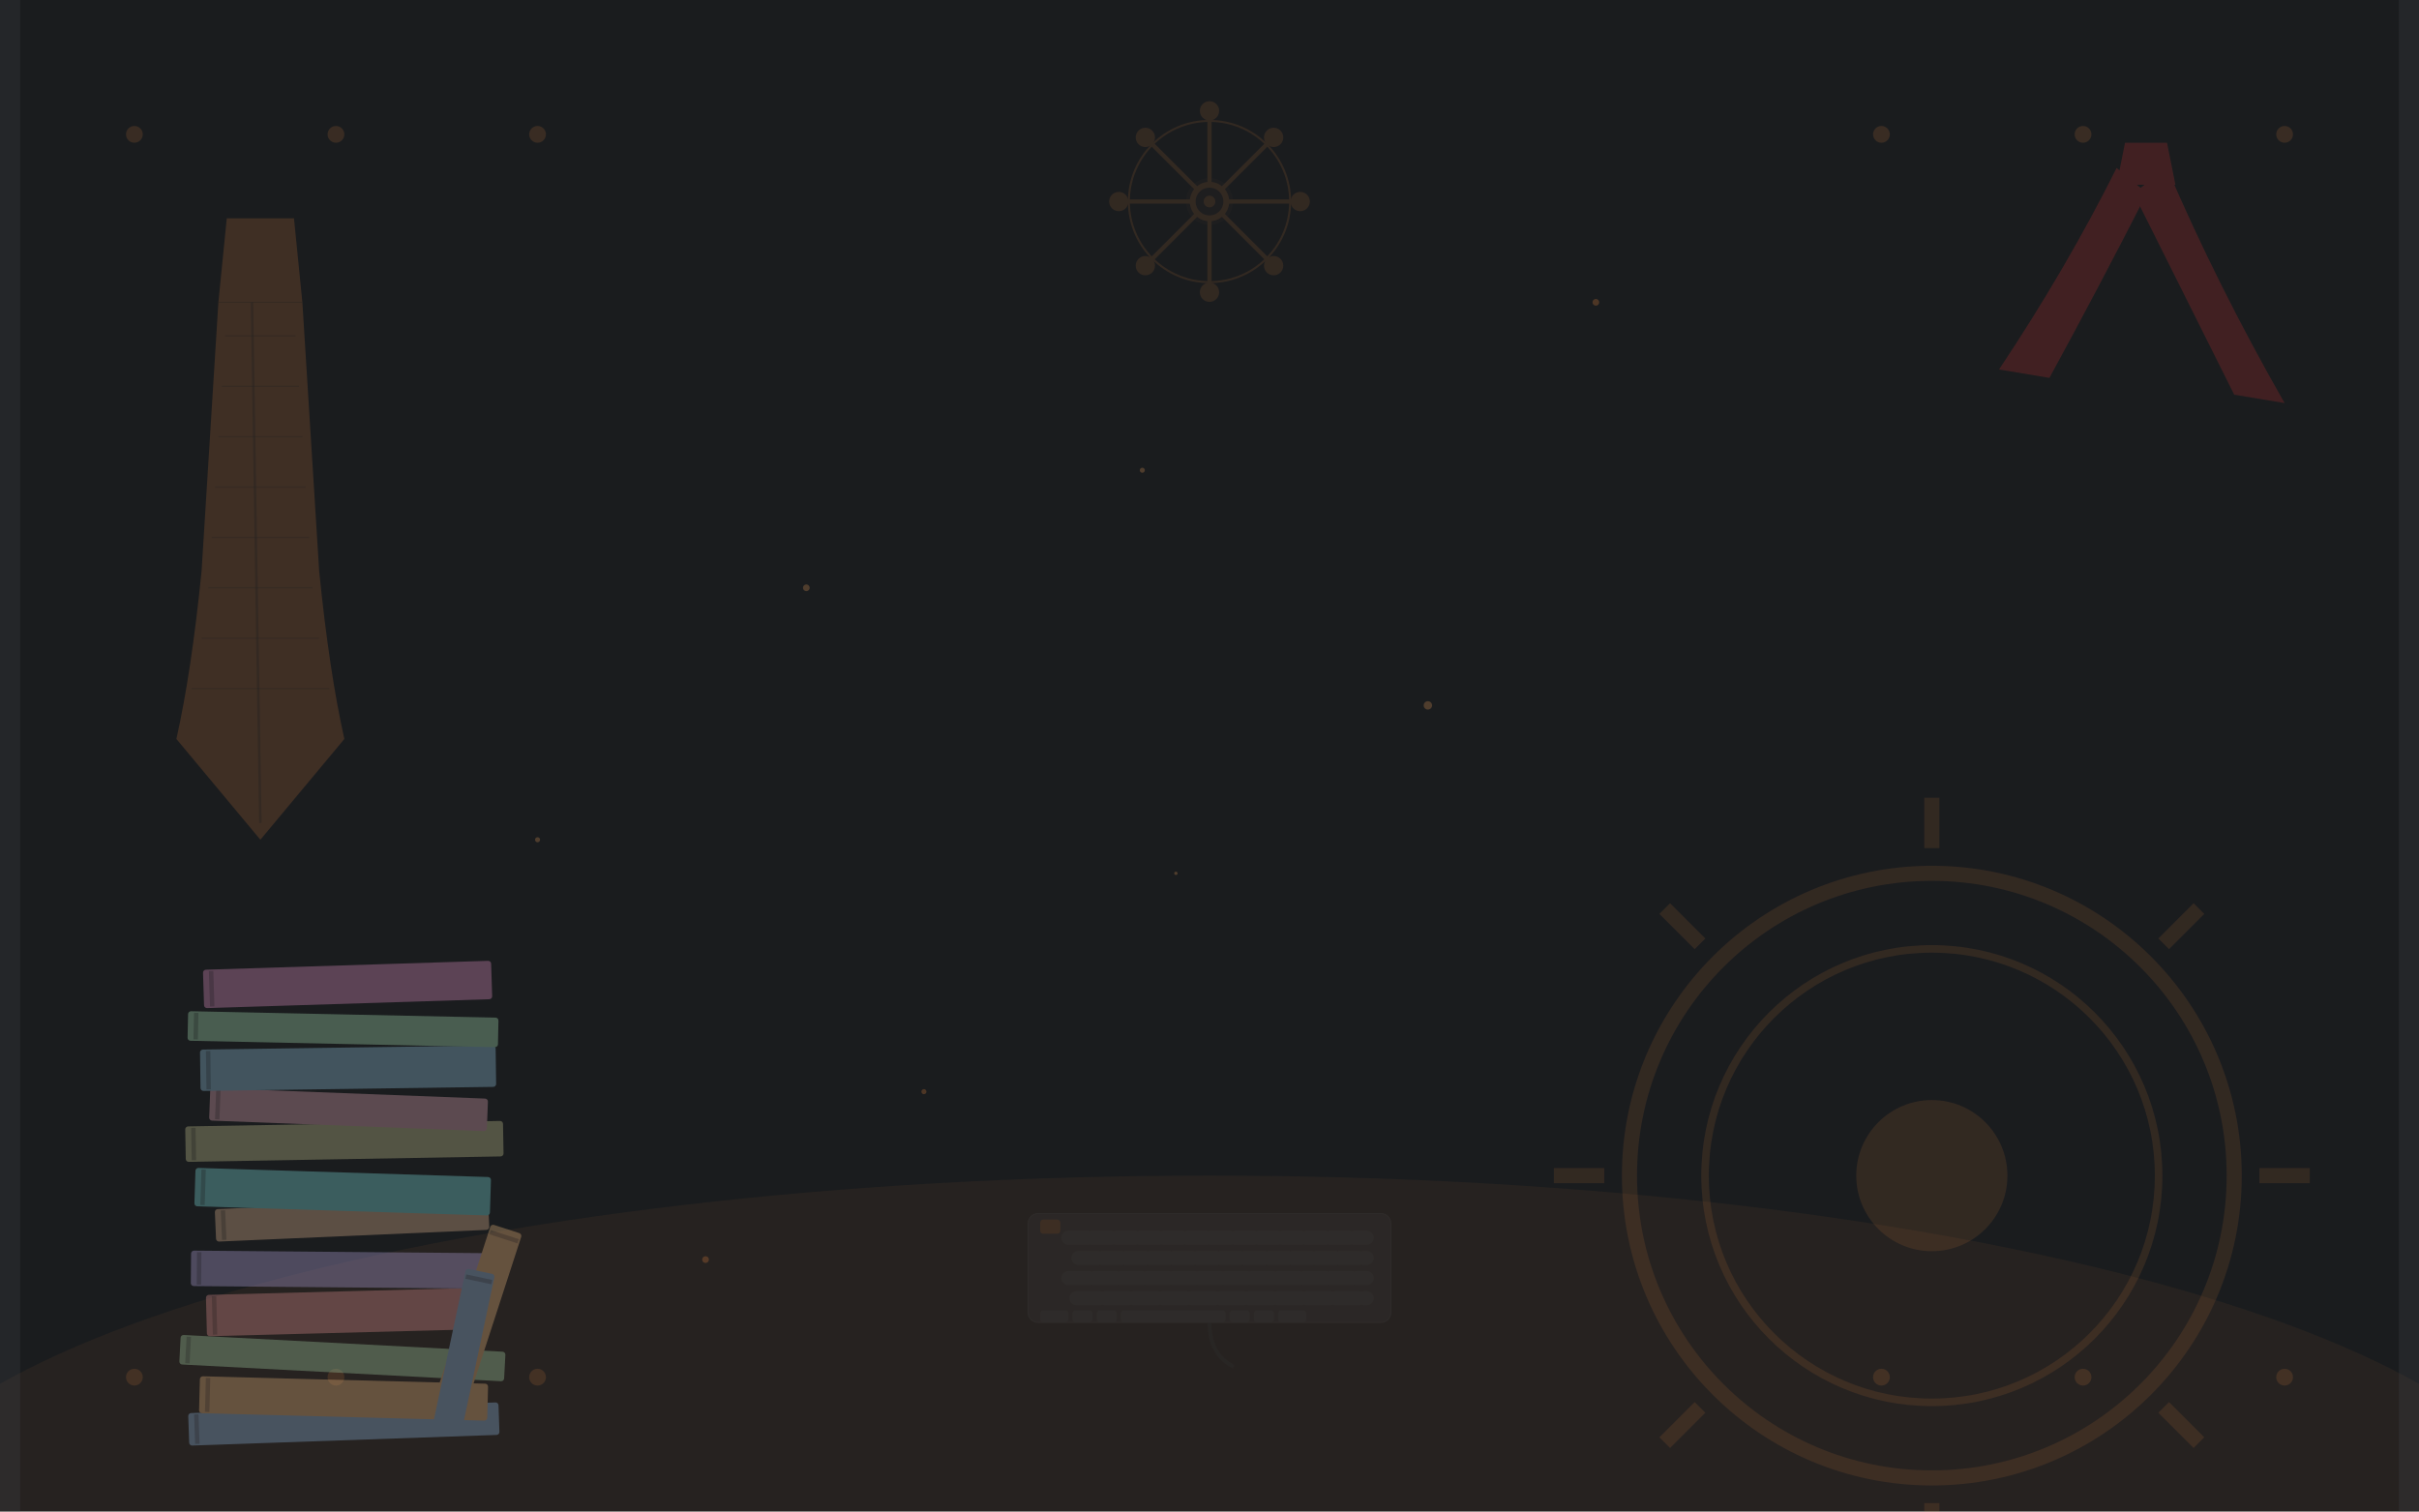
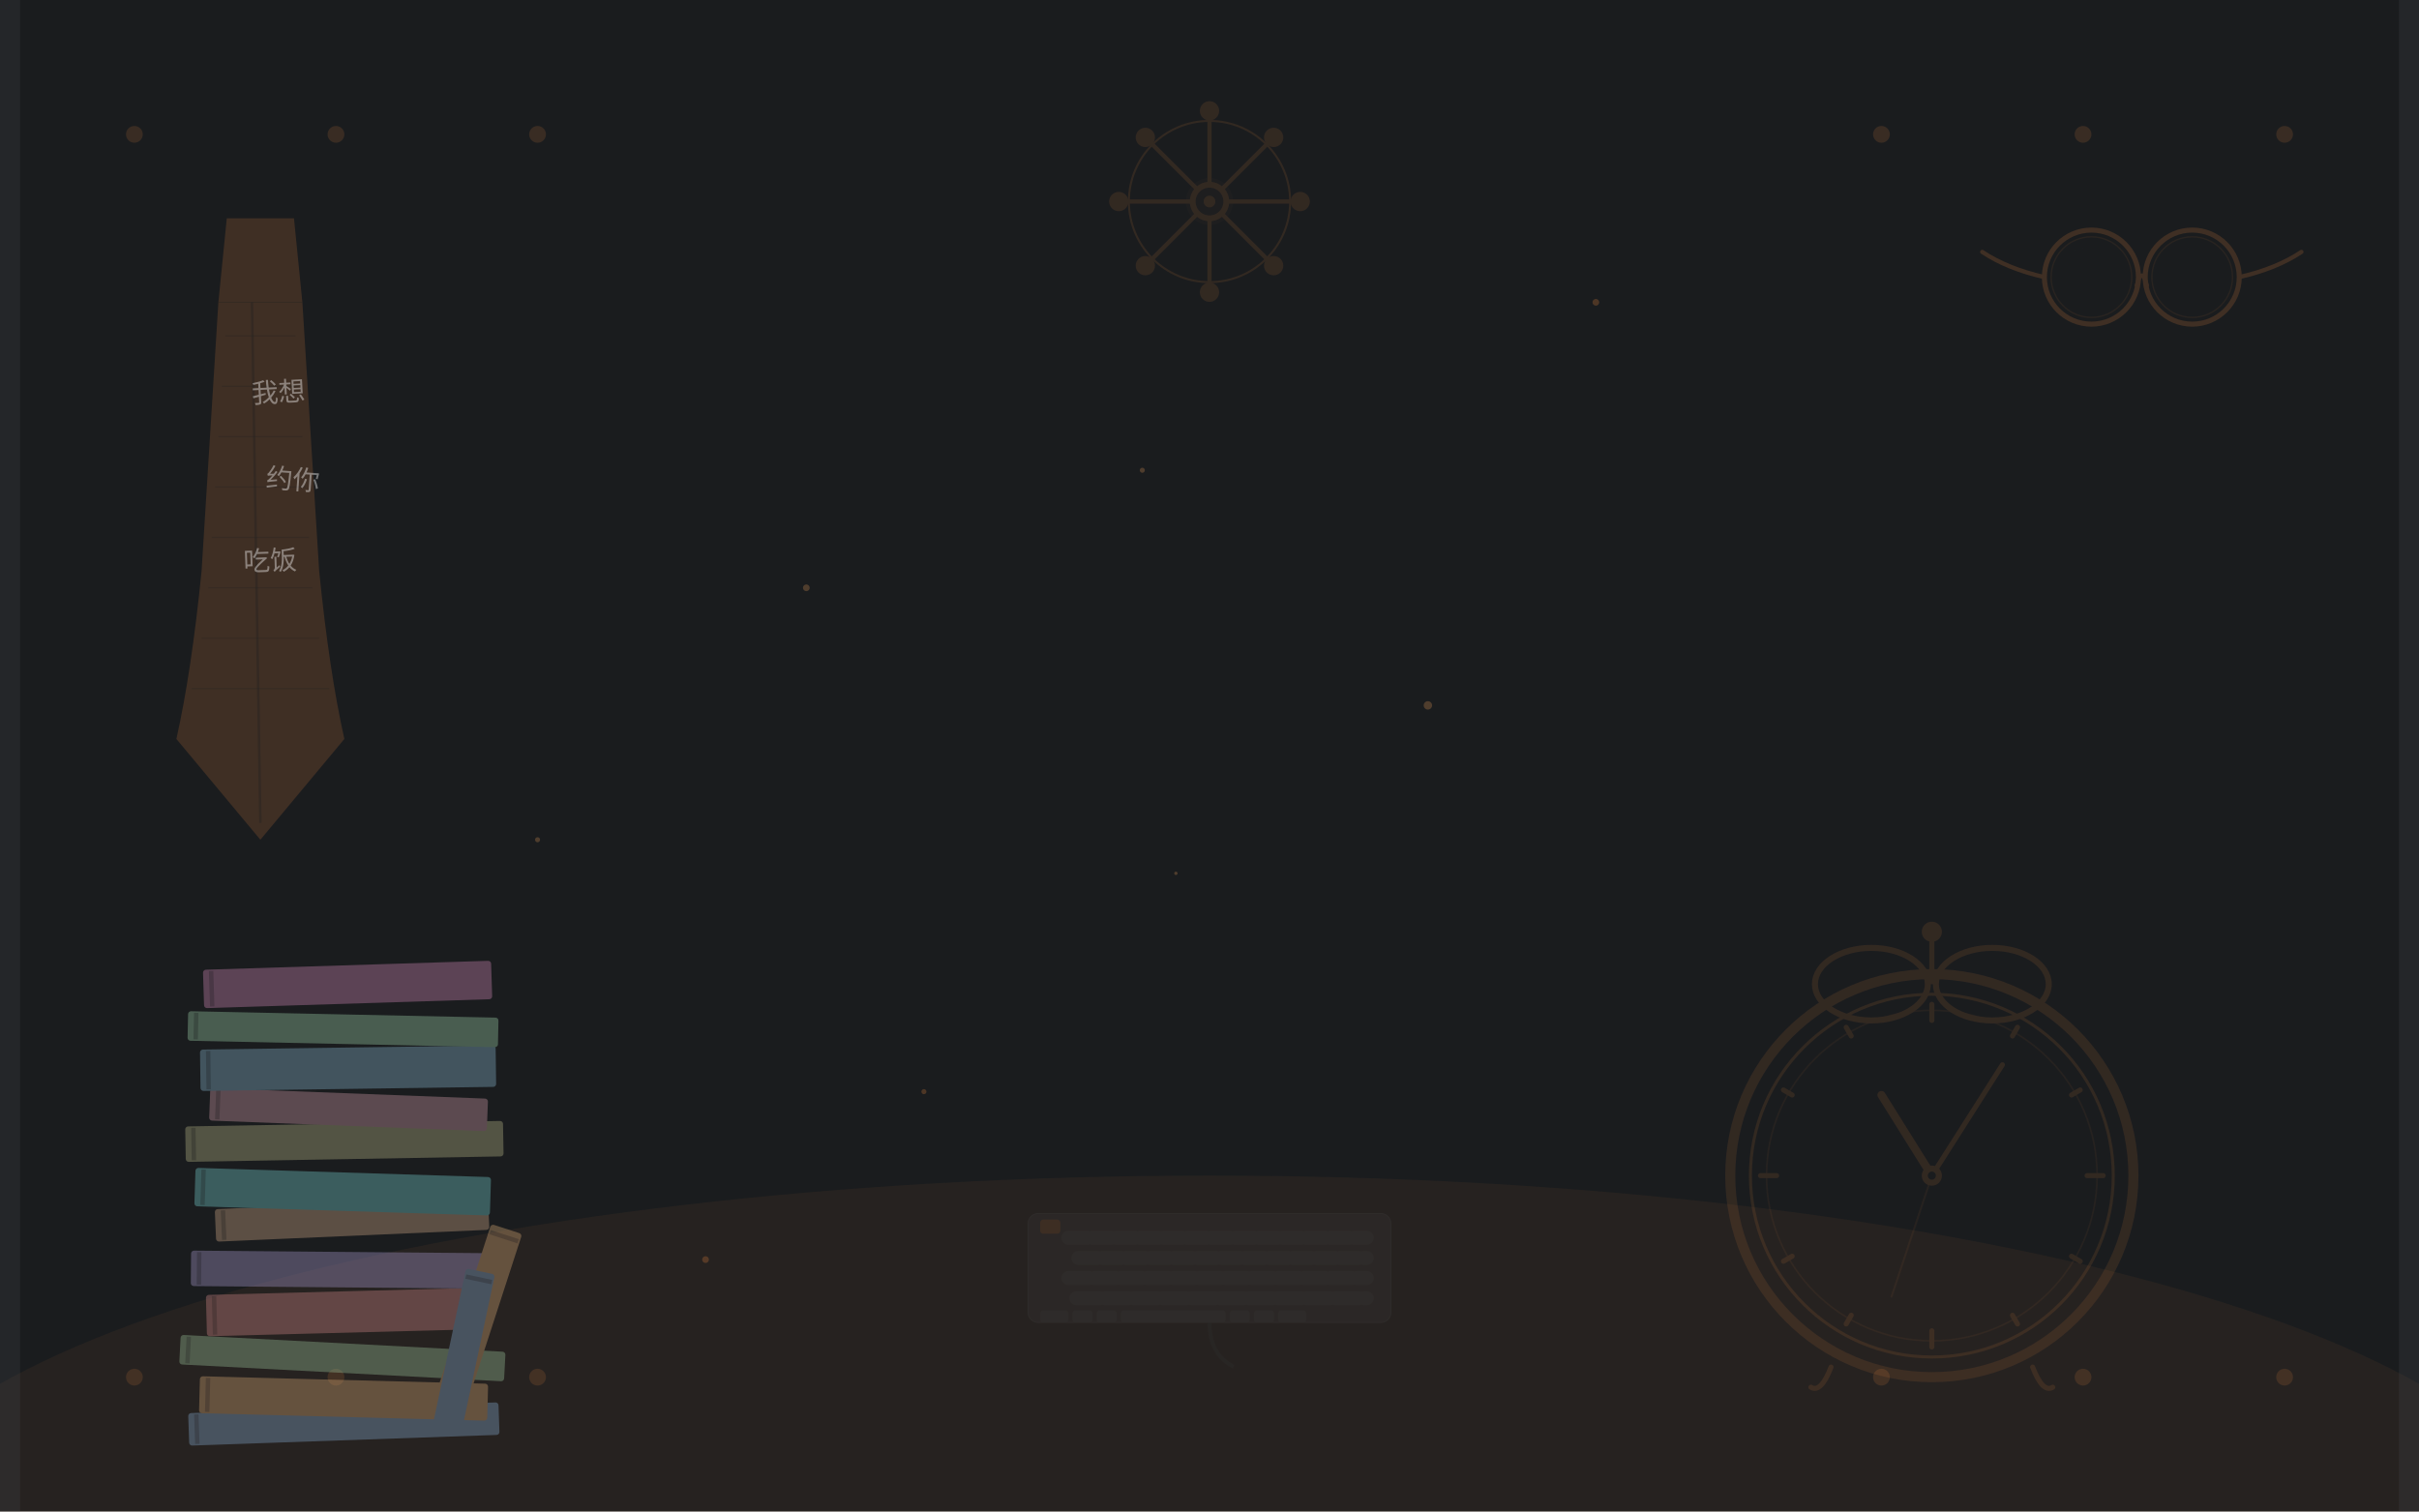
<svg xmlns="http://www.w3.org/2000/svg" viewBox="0 0 1440 900" width="1440" height="900">
  <rect width="1440" height="900" fill="#1A1C1E" />
  <ellipse cx="720" cy="920" rx="800" ry="220" fill="#E8853D" opacity="0.06" />
  <g opacity="0.20">
    <rect x="0" y="0" width="12" height="900" fill="#4A4E53" />
    <rect x="1428" y="0" width="12" height="900" fill="#4A4E53" />
  </g>
-   <g transform="translate(1150, 700) scale(1.5) translate(-1150, -700)" opacity="0.12">
-     <circle cx="1150" cy="700" r="120" fill="none" stroke="#E8853D" stroke-width="6" />
-     <circle cx="1150" cy="700" r="90" fill="none" stroke="#E8853D" stroke-width="3" />
-     <circle cx="1150" cy="700" r="30" fill="#E8853D" />
-     <g stroke="#E8853D" stroke-width="6">
-       <line x1="1150" y1="570" x2="1150" y2="550" />
-       <line x1="1150" y1="830" x2="1150" y2="850" />
-       <line x1="1020" y1="700" x2="1000" y2="700" />
-       <line x1="1280" y1="700" x2="1300" y2="700" />
-       <line x1="1058" y1="608" x2="1044" y2="594" />
-       <line x1="1242" y1="792" x2="1256" y2="806" />
-       <line x1="1058" y1="792" x2="1044" y2="806" />
-       <line x1="1242" y1="608" x2="1256" y2="594" />
-     </g>
+   <g transform="translate(1150, 700) scale(1.2)" opacity="0.12">
+     <circle cx="0" cy="0" r="100" fill="none" stroke="#E8853D" stroke-width="5" />
+     <circle cx="0" cy="0" r="90" fill="none" stroke="#E8853D" stroke-width="1.5" />
+     <circle cx="0" cy="0" r="82" fill="none" stroke="#E8853D" stroke-width="0.8" opacity="0.5" />
+     <ellipse cx="-30" cy="-95" rx="28" ry="18" fill="none" stroke="#E8853D" stroke-width="3" />
+     <ellipse cx="30" cy="-95" rx="28" ry="18" fill="none" stroke="#E8853D" stroke-width="3" />
+     <line x1="0" y1="-95" x2="0" y2="-118" stroke="#E8853D" stroke-width="2.5" />
+     <circle cx="0" cy="-121" r="5" fill="#E8853D" />
+     <g stroke="#E8853D" stroke-width="2.5" stroke-linecap="round">
+       <g transform="rotate(0)">
+         <line x1="0" y1="-85" x2="0" y2="-77" />
+       </g>
+       <g transform="rotate(30)">
+         <line x1="0" y1="-85" x2="0" y2="-80" />
+       </g>
+       <g transform="rotate(60)">
+         <line x1="0" y1="-85" x2="0" y2="-80" />
+       </g>
+       <g transform="rotate(90)">
+         <line x1="0" y1="-85" x2="0" y2="-77" />
+       </g>
+       <g transform="rotate(120)">
+         <line x1="0" y1="-85" x2="0" y2="-80" />
+       </g>
+       <g transform="rotate(150)">
+         <line x1="0" y1="-85" x2="0" y2="-80" />
+       </g>
+       <g transform="rotate(180)">
+         <line x1="0" y1="-85" x2="0" y2="-77" />
+       </g>
+       <g transform="rotate(210)">
+         <line x1="0" y1="-85" x2="0" y2="-80" />
+       </g>
+       <g transform="rotate(240)">
+         <line x1="0" y1="-85" x2="0" y2="-80" />
+       </g>
+       <g transform="rotate(270)">
+         <line x1="0" y1="-85" x2="0" y2="-77" />
+       </g>
+       <g transform="rotate(300)">
+         <line x1="0" y1="-85" x2="0" y2="-80" />
+       </g>
+       <g transform="rotate(330)">
+         <line x1="0" y1="-85" x2="0" y2="-80" />
+       </g>
+     </g>
+     <line x1="0" y1="0" x2="-25" y2="-40" stroke="#E8853D" stroke-width="4" stroke-linecap="round" />
+     <line x1="0" y1="0" x2="35" y2="-55" stroke="#E8853D" stroke-width="2.5" stroke-linecap="round" />
+     <line x1="0" y1="0" x2="-20" y2="60" stroke="#E8853D" stroke-width="1" stroke-linecap="round" opacity="0.5" />
+     <circle cx="0" cy="0" r="5" fill="#E8853D" />
+     <circle cx="0" cy="0" r="2" fill="#1A1C1E" />
+     <path d="M-50,95 Q-55,108 -60,105" fill="none" stroke="#E8853D" stroke-width="2.5" stroke-linecap="round" />
+     <path d="M50,95 Q55,108 60,105" fill="none" stroke="#E8853D" stroke-width="2.5" stroke-linecap="round" />
  </g>
  <g transform="translate(720, 120)" opacity="0.12">
    <circle cx="0" cy="0" r="10" fill="none" stroke="#E8853D" stroke-width="3.5" />
    <circle cx="0" cy="0" r="3.5" fill="#E8853D" />
    <circle cx="0" cy="0" r="48" fill="none" stroke="#E8853D" stroke-width="1.2" />
    <g stroke="#E8853D" stroke-width="2.5" fill="none">
      <g transform="rotate(0)">
        <line x1="0" y1="-9" x2="0" y2="-50" />
        <circle cx="0" cy="-54" r="4.5" fill="#E8853D" />
      </g>
      <g transform="rotate(45)">
        <line x1="0" y1="-9" x2="0" y2="-50" />
        <circle cx="0" cy="-54" r="4.5" fill="#E8853D" />
      </g>
      <g transform="rotate(90)">
        <line x1="0" y1="-9" x2="0" y2="-50" />
        <circle cx="0" cy="-54" r="4.5" fill="#E8853D" />
      </g>
      <g transform="rotate(135)">
        <line x1="0" y1="-9" x2="0" y2="-50" />
        <circle cx="0" cy="-54" r="4.5" fill="#E8853D" />
      </g>
      <g transform="rotate(180)">
        <line x1="0" y1="-9" x2="0" y2="-50" />
        <circle cx="0" cy="-54" r="4.5" fill="#E8853D" />
      </g>
      <g transform="rotate(225)">
        <line x1="0" y1="-9" x2="0" y2="-50" />
        <circle cx="0" cy="-54" r="4.5" fill="#E8853D" />
      </g>
      <g transform="rotate(270)">
        <line x1="0" y1="-9" x2="0" y2="-50" />
        <circle cx="0" cy="-54" r="4.5" fill="#E8853D" />
      </g>
      <g transform="rotate(315)">
        <line x1="0" y1="-9" x2="0" y2="-50" />
        <circle cx="0" cy="-54" r="4.5" fill="#E8853D" />
      </g>
    </g>
    <circle cx="0" cy="0" r="14" fill="#E8853D" opacity="0.15" />
  </g>
  <g opacity="0.15" fill="#E8853D">
    <circle cx="80" cy="80" r="5" />
    <circle cx="200" cy="80" r="5" />
    <circle cx="320" cy="80" r="5" />
    <circle cx="80" cy="820" r="5" />
    <circle cx="200" cy="820" r="5" />
    <circle cx="320" cy="820" r="5" />
    <circle cx="1120" cy="80" r="5" />
    <circle cx="1240" cy="80" r="5" />
    <circle cx="1360" cy="80" r="5" />
    <circle cx="1120" cy="820" r="5" />
    <circle cx="1240" cy="820" r="5" />
    <circle cx="1360" cy="820" r="5" />
  </g>
  <g opacity="0.18">
    <polygon points="135,130 175,130 180,180 130,180" fill="#E8853D" />
    <path d="M130,180              L180,180              L190,340              Q196,400 205,440              L155,500              L105,440              Q114,400 120,340 Z" fill="#E8853D" />
    <path d="M150,180 L155,490" stroke="#1A1C1E" stroke-width="1.5" opacity="0.3" fill="none" />
    <g stroke="#1A1C1E" stroke-width="0.8" opacity="0.2" fill="none">
      <path d="M134,200 L176,200" />
      <path d="M132,230 L178,230" />
      <path d="M130,260 L180,260" />
      <path d="M128,290 L182,290" />
      <path d="M126,320 L184,320" />
      <path d="M124,350 L186,350" />
      <path d="M120,380 L190,380" />
      <path d="M114,410 L196,410" />
    </g>
  </g>
+   <g opacity="0.40" font-family="KaiTi, STKaiti, 'Noto Serif SC', serif" fill="#FFFFFF">
+     <text x="150" y="240" font-size="16" transform="rotate(-3, 150, 240)">我想</text>
+     <text x="158" y="290" font-size="16" transform="rotate(4, 158, 290)">约你</text>
+     <text x="145" y="340" font-size="16" transform="rotate(-2, 145, 340)">吃饭</text>
+   </g>
  <g transform="translate(200,720) scale(0.88) translate(-200,-700)">
    <g opacity="0.40">
      <g transform="translate(100,838) rotate(-2)">
        <rect x="0" y="0" width="210" height="22" rx="2" fill="#7B9DBF" />
        <rect x="4" y="1" width="3" height="20" fill="#1A1C1E" opacity="0.3" />
      </g>
      <g transform="translate(108,813) rotate(1.5)">
        <rect x="0" y="0" width="195" height="25" rx="2" fill="#C49A6C" />
        <rect x="4" y="1" width="3" height="23" fill="#1A1C1E" opacity="0.3" />
      </g>
      <g transform="translate(95,785) rotate(3)">
        <rect x="0" y="0" width="220" height="20" rx="2" fill="#8FB58F" />
        <rect x="4" y="1" width="3" height="18" fill="#1A1C1E" opacity="0.3" />
      </g>
      <g transform="translate(112,758) rotate(-1.5)">
        <rect x="0" y="0" width="190" height="28" rx="2" fill="#BF7C7C" />
        <rect x="4" y="1" width="3" height="26" fill="#1A1C1E" opacity="0.3" />
      </g>
      <g transform="translate(102,728) rotate(0.5)">
        <rect x="0" y="0" width="205" height="24" rx="2" fill="#9B8FBF" />
        <rect x="4" y="1" width="3" height="22" fill="#1A1C1E" opacity="0.3" />
      </g>
      <g transform="translate(118,700) rotate(-2.5)">
        <rect x="0" y="0" width="185" height="22" rx="2" fill="#BF9B7C" />
        <rect x="4" y="1" width="3" height="20" fill="#1A1C1E" opacity="0.3" />
      </g>
      <g transform="translate(105,672) rotate(1.8)">
        <rect x="0" y="0" width="200" height="26" rx="2" fill="#6CBFBF" />
        <rect x="4" y="1" width="3" height="24" fill="#1A1C1E" opacity="0.3" />
      </g>
      <g transform="translate(98,644) rotate(-1)">
        <rect x="0" y="0" width="215" height="24" rx="2" fill="#A8A87C" />
        <rect x="4" y="1" width="3" height="22" fill="#1A1C1E" opacity="0.3" />
      </g>
      <g transform="translate(115,618) rotate(2.2)">
        <rect x="0" y="0" width="188" height="22" rx="2" fill="#BF8F9B" />
        <rect x="4" y="1" width="3" height="20" fill="#1A1C1E" opacity="0.3" />
      </g>
      <g transform="translate(108,592) rotate(-0.8)">
        <rect x="0" y="0" width="200" height="28" rx="2" fill="#7CA8BF" />
        <rect x="4" y="1" width="3" height="26" fill="#1A1C1E" opacity="0.3" />
      </g>
      <g transform="translate(100,566) rotate(1.2)">
        <rect x="0" y="0" width="210" height="20" rx="2" fill="#8FBF9B" />
        <rect x="4" y="1" width="3" height="18" fill="#1A1C1E" opacity="0.3" />
      </g>
      <g transform="translate(110,538) rotate(-1.8)">
        <rect x="0" y="0" width="195" height="26" rx="2" fill="#BF7CA8" />
        <rect x="4" y="1" width="3" height="24" fill="#1A1C1E" opacity="0.3" />
      </g>
      <g transform="translate(305,710) rotate(18)">
        <rect x="0" y="0" width="22" height="130" rx="2" fill="#C49A6C" />
        <rect x="1" y="4" width="20" height="3" fill="#1A1C1E" opacity="0.3" />
      </g>
      <g transform="translate(288,740) rotate(12)">
        <rect x="0" y="0" width="20" height="110" rx="2" fill="#7B9DBF" />
        <rect x="1" y="4" width="18" height="3" fill="#1A1C1E" opacity="0.3" />
      </g>
    </g>
  </g>
  <g transform="translate(720, 755) scale(1.2) translate(-720, -835)" opacity="0.12">
    <rect x="630" y="808" width="180" height="54" rx="5" fill="#4A4E53" />
    <rect x="630" y="808" width="180" height="54" rx="5" fill="none" stroke="#6A6E73" stroke-width="0.5" />
    <rect x="636" y="811" width="10" height="7" rx="1.5" fill="#E8853D" />
    <g stroke="#6A6E73" stroke-width="7" stroke-linecap="round" stroke-dasharray="9.5,2.3" fill="none">
      <line x1="650" y1="820" x2="798" y2="820" />
    </g>
    <g stroke="#6A6E73" stroke-width="7" stroke-linecap="round" stroke-dasharray="9.5,2.3" fill="none">
      <line x1="655" y1="830" x2="798" y2="830" />
    </g>
    <g stroke="#6A6E73" stroke-width="7" stroke-linecap="round" stroke-dasharray="10.5,2.5" fill="none">
      <line x1="650" y1="840" x2="798" y2="840" />
    </g>
    <g stroke="#6A6E73" stroke-width="7" stroke-linecap="round" stroke-dasharray="11.5,2.8" fill="none">
      <line x1="654" y1="850" x2="798" y2="850" />
    </g>
    <g fill="#6A6E73">
      <rect x="636" y="856" width="14" height="6" rx="1.5" />
      <rect x="652" y="856" width="10" height="6" rx="1.5" />
      <rect x="664" y="856" width="10" height="6" rx="1.5" />
      <rect x="676" y="856" width="52" height="6" rx="1.5" />
      <rect x="730" y="856" width="10" height="6" rx="1.5" />
      <rect x="742" y="856" width="10" height="6" rx="1.5" />
      <rect x="754" y="856" width="14" height="6" rx="1.5" />
    </g>
    <path d="M720,862 Q720,878 732,884" stroke="#4A4E53" stroke-width="2" fill="none" opacity="0.6" />
  </g>
-   <g opacity="0.20">
-     <path d="M1260,100 Q1230,160 1190,220 L1220,225 Q1250,170 1278,115 Z" fill="#DD3333" />
-     <path d="M1290,100 Q1320,170 1360,240 L1330,235 Q1300,175 1270,115 Z" fill="#DD3333" />
-     <polygon points="1265,85 1290,85 1295,110 1260,110" fill="#DD3333" />
+   <g opacity="0.18">
+     <circle cx="1245" cy="165" r="28" fill="none" stroke="#E8853D" stroke-width="3" />
+     <circle cx="1245" cy="165" r="24" fill="none" stroke="#E8853D" stroke-width="0.8" opacity="0.4" />
+     <circle cx="1305" cy="165" r="28" fill="none" stroke="#E8853D" stroke-width="3" />
+     <circle cx="1305" cy="165" r="24" fill="none" stroke="#E8853D" stroke-width="0.8" opacity="0.4" />
+     <path d="M1272,170 Q1275,158 1278,170" fill="none" stroke="#E8853D" stroke-width="2.5" stroke-linecap="round" />
+     <path d="M1217,165 Q1195,160 1180,150" fill="none" stroke="#E8853D" stroke-width="2.5" stroke-linecap="round" />
+     <path d="M1333,165 Q1355,160 1370,150" fill="none" stroke="#E8853D" stroke-width="2.5" stroke-linecap="round" />
+     <path d="M1235,150 Q1240,145 1245,148" fill="none" stroke="#1A1C1E" stroke-width="1.2" opacity="0.25" />
+     <path d="M1295,150 Q1300,145 1305,148" fill="none" stroke="#1A1C1E" stroke-width="1.2" opacity="0.25" />
  </g>
  <g opacity="0.25">
    <circle cx="480" cy="350" r="2" fill="#F0A05A" />
    <circle cx="680" cy="280" r="1.5" fill="#F0A05A" />
    <circle cx="850" cy="420" r="2.5" fill="#F0A05A" />
    <circle cx="320" cy="500" r="1.5" fill="#F0A05A" />
    <circle cx="950" cy="180" r="2" fill="#E8853D" />
    <circle cx="550" cy="650" r="1.5" fill="#E8853D" />
    <circle cx="700" cy="520" r="1" fill="#F0A05A" />
    <circle cx="420" cy="750" r="2" fill="#E8853D" />
  </g>
</svg>
